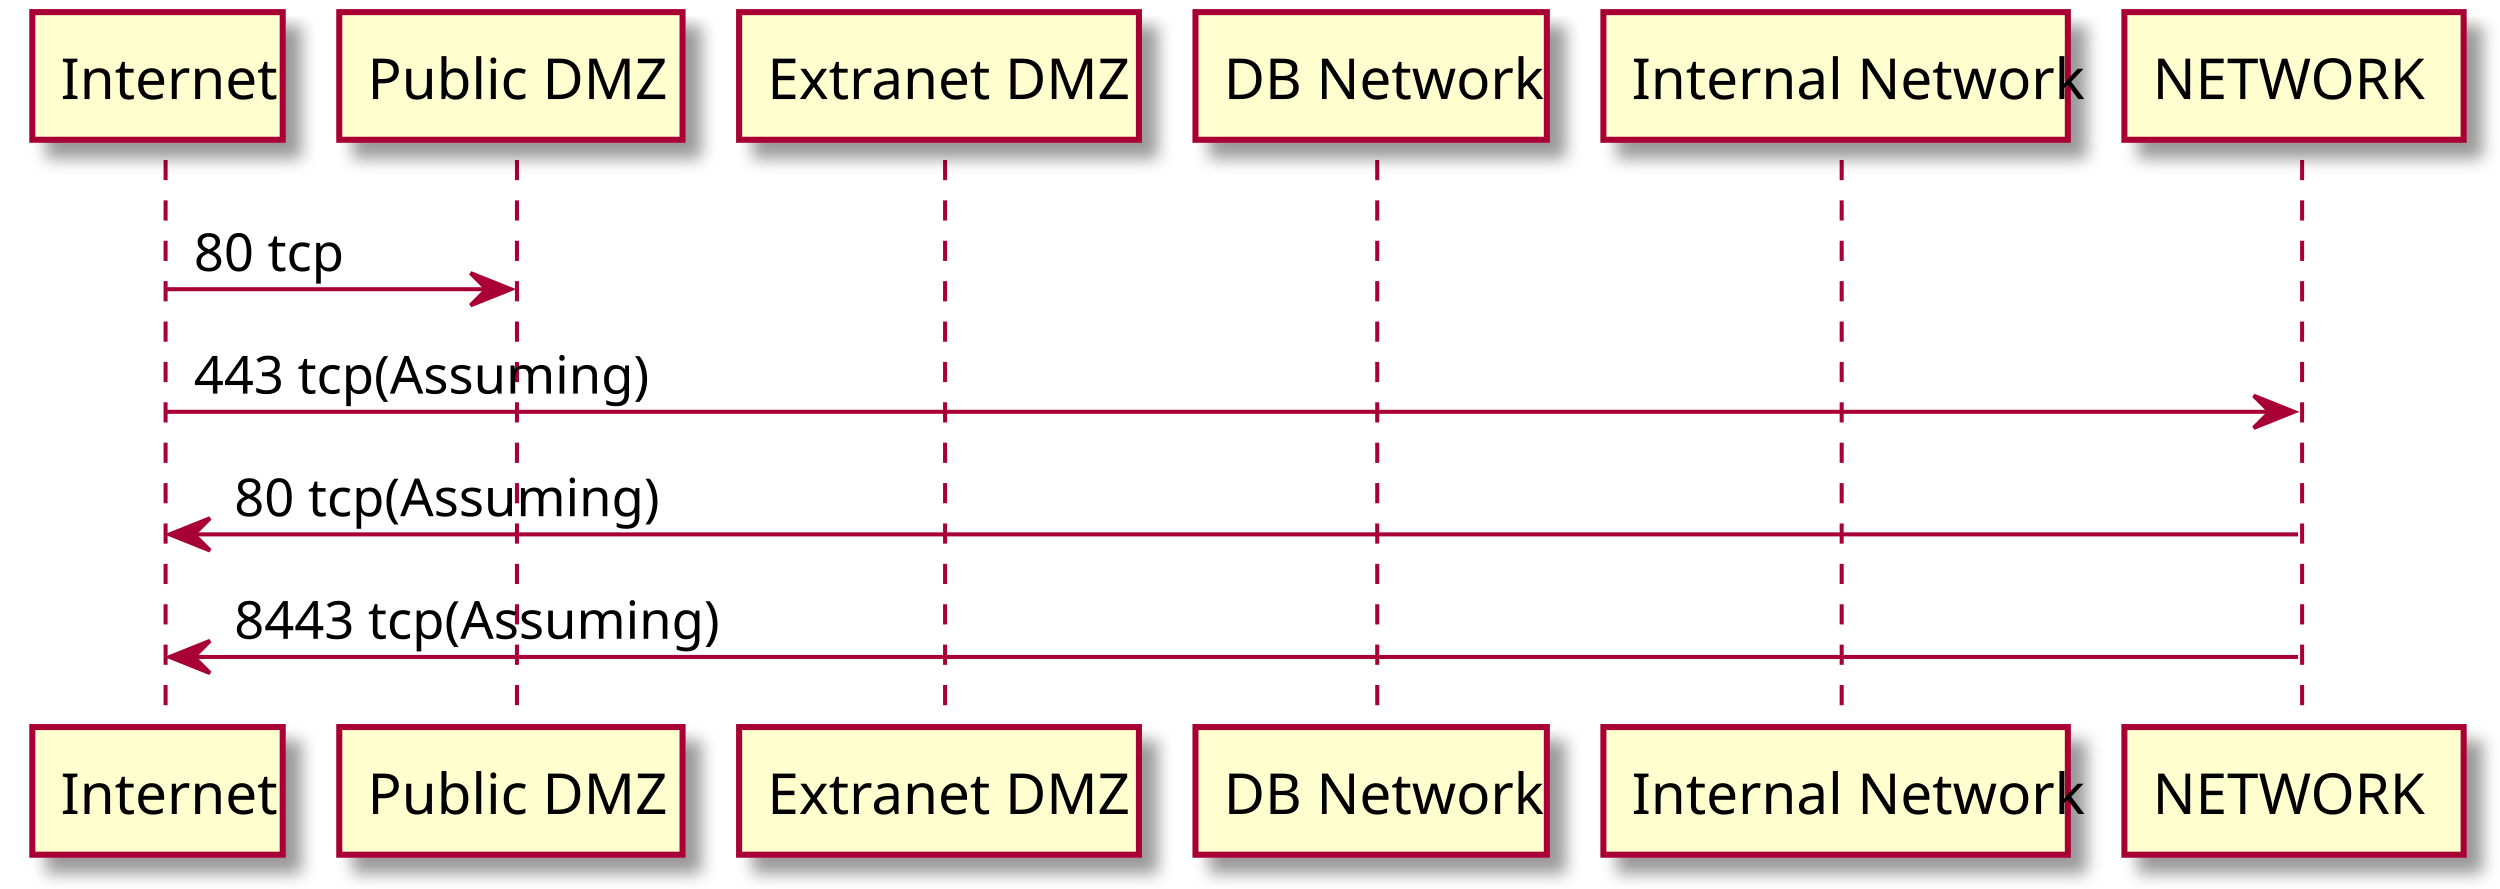
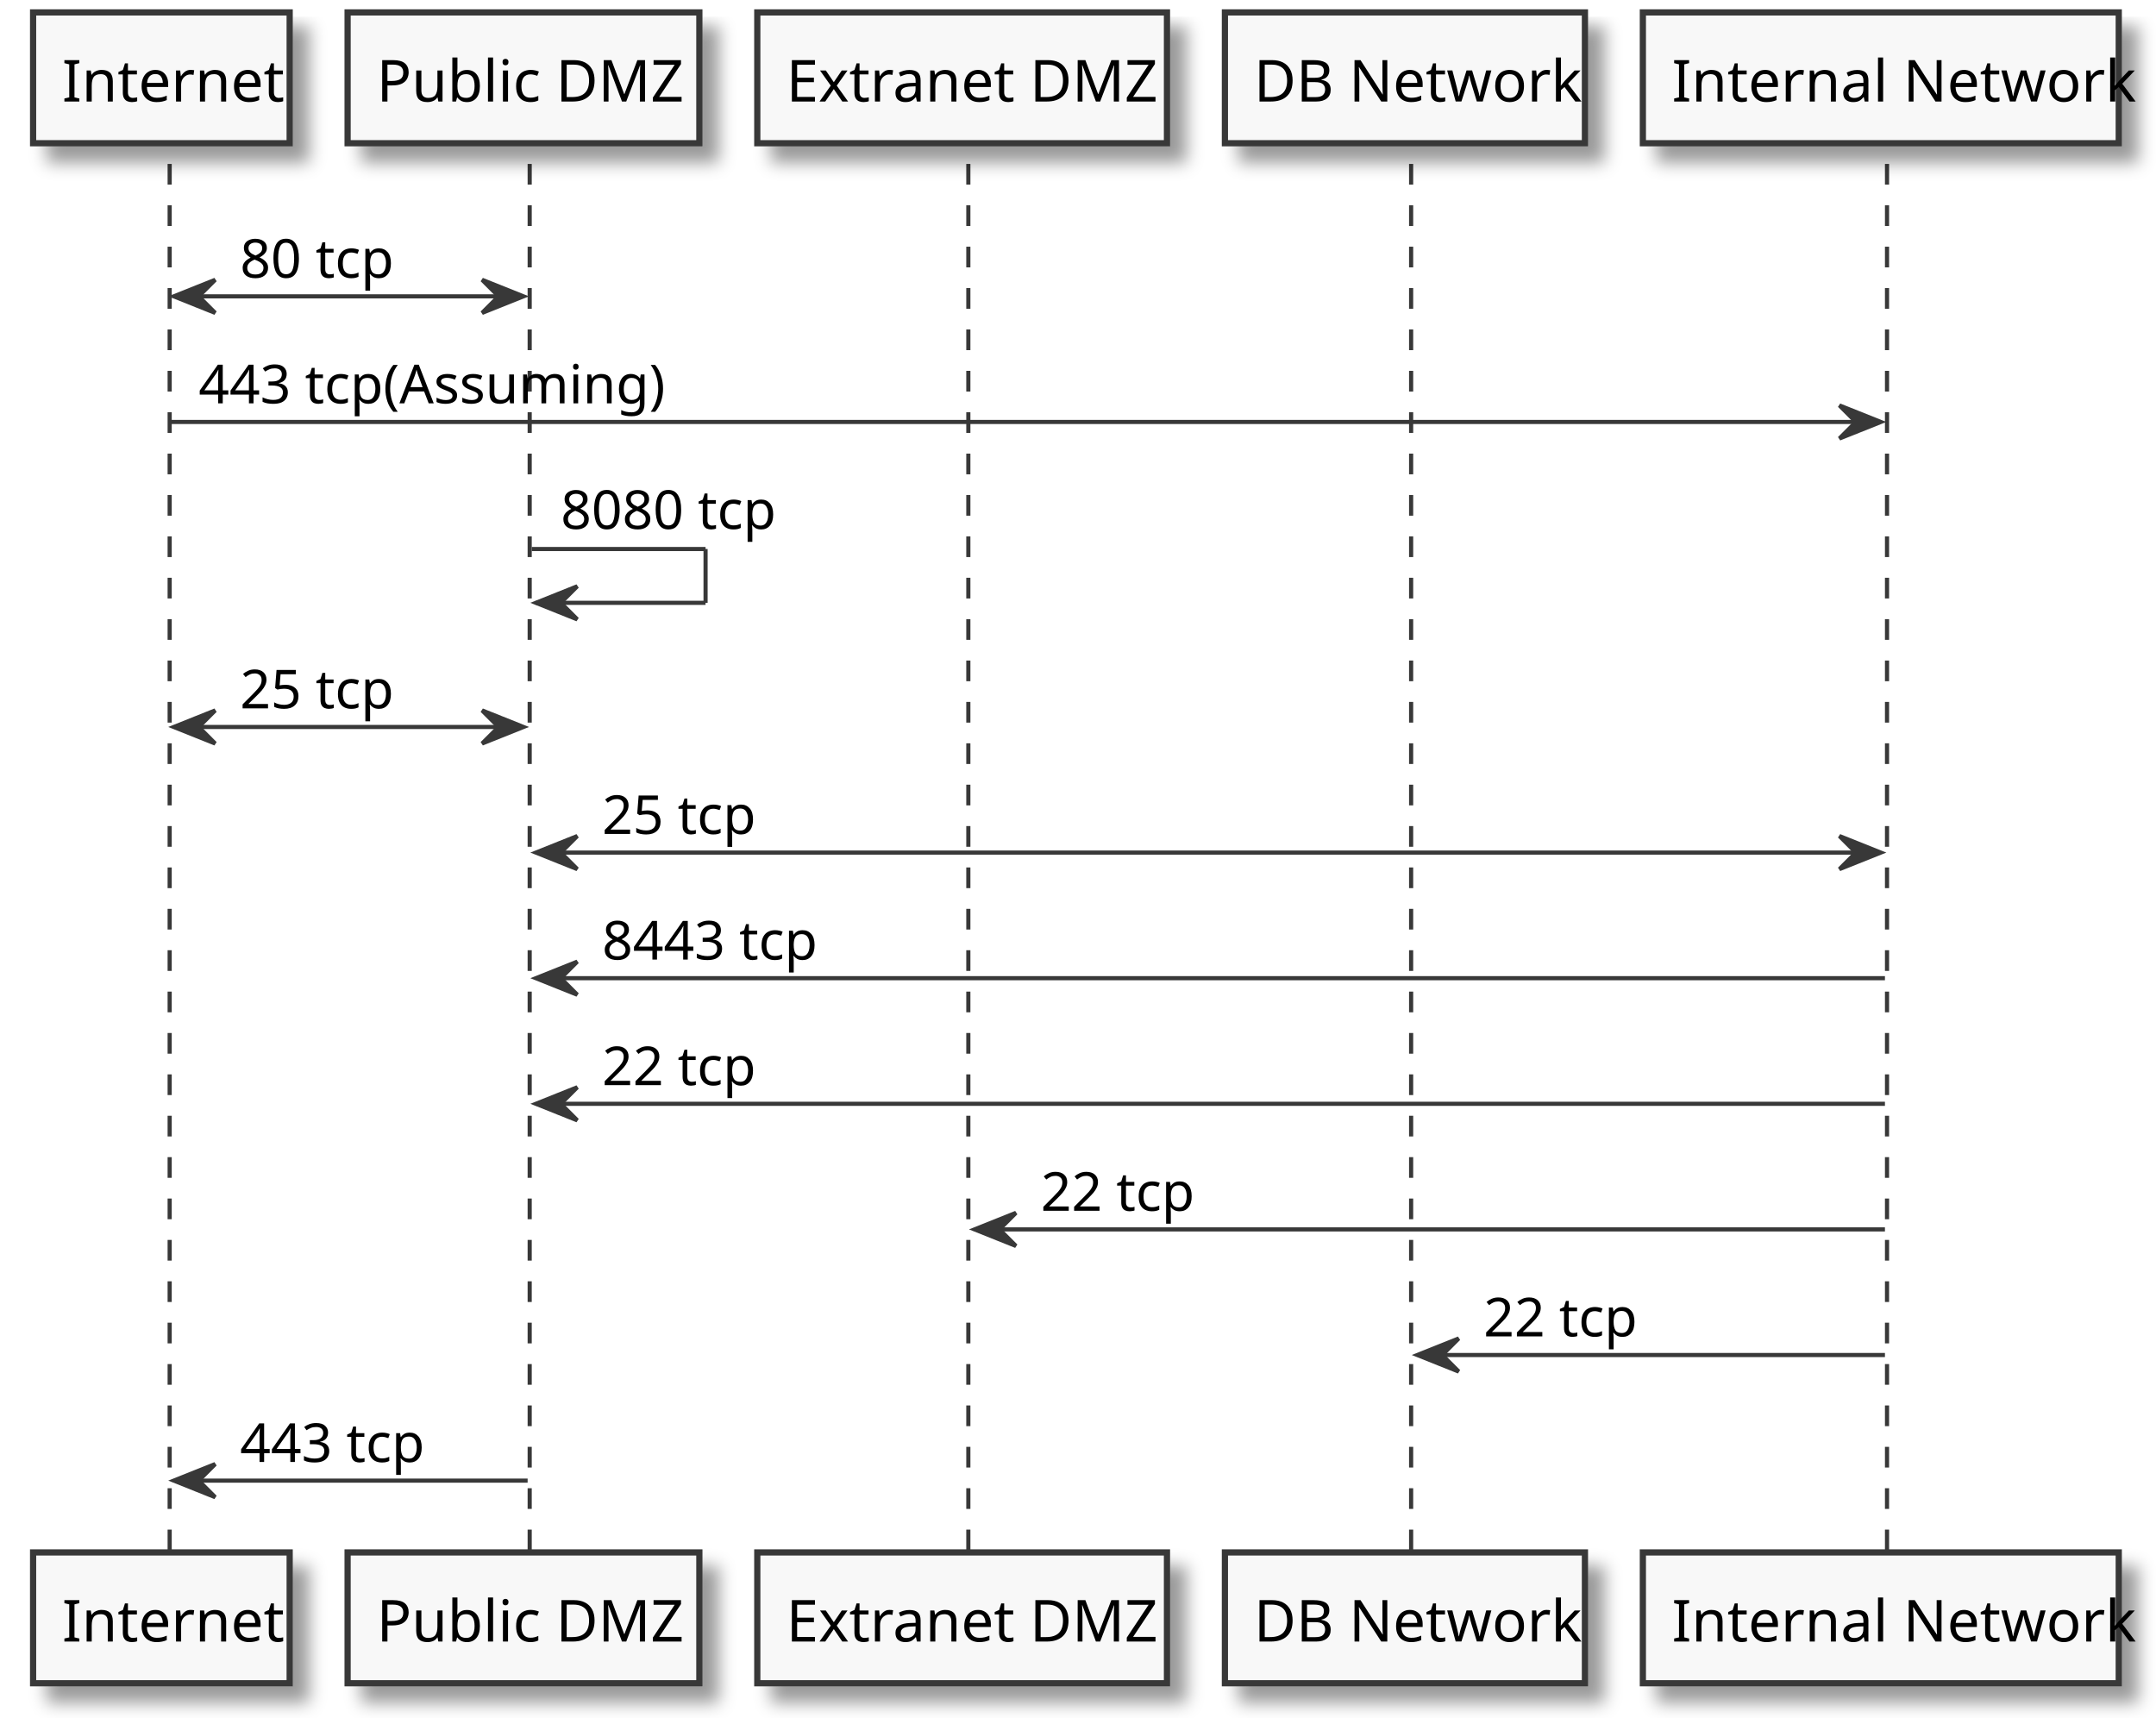
- <svg xmlns="http://www.w3.org/2000/svg" contentScriptType="application/ecmascript" contentStyleType="text/css" height="220px" preserveAspectRatio="none" style="width:619px;height:220px;" version="1.1" viewBox="0 0 619 220" width="619px" zoomAndPan="magnify">
+ <svg xmlns="http://www.w3.org/2000/svg" contentScriptType="application/ecmascript" contentStyleType="text/css" height="415px" preserveAspectRatio="none" style="width:521px;height:415px;" version="1.1" viewBox="0 0 521 415" width="521px" zoomAndPan="magnify">
  <defs>
-     <filter height="300%" id="fwnn02r" width="300%" x="-1" y="-1">
+     <filter height="300%" id="fshqoll" width="300%" x="-1" y="-1">
      <feGaussianBlur result="blurOut" stdDeviation="2.0" />
      <feColorMatrix in="blurOut" result="blurOut2" type="matrix" values="0 0 0 0 0 0 0 0 0 0 0 0 0 0 0 0 0 0 .4 0" />
      <feOffset dx="4.0" dy="4.0" in="blurOut2" result="blurOut3" />
      <feBlend in="SourceGraphic" in2="blurOut3" mode="normal" />
    </filter>
  </defs>
  <g>
-     <line style="stroke: #A80036; stroke-width: 1.0; stroke-dasharray: 5.0,5.0;" x1="41" x2="41" y1="39.609" y2="181.016" />
-     <line style="stroke: #A80036; stroke-width: 1.0; stroke-dasharray: 5.0,5.0;" x1="128" x2="128" y1="39.609" y2="181.016" />
-     <line style="stroke: #A80036; stroke-width: 1.0; stroke-dasharray: 5.0,5.0;" x1="234" x2="234" y1="39.609" y2="181.016" />
-     <line style="stroke: #A80036; stroke-width: 1.0; stroke-dasharray: 5.0,5.0;" x1="341" x2="341" y1="39.609" y2="181.016" />
-     <line style="stroke: #A80036; stroke-width: 1.0; stroke-dasharray: 5.0,5.0;" x1="456" x2="456" y1="39.609" y2="181.016" />
-     <line style="stroke: #A80036; stroke-width: 1.0; stroke-dasharray: 5.0,5.0;" x1="570" x2="570" y1="39.609" y2="181.016" />
-     <rect fill="#FEFECE" filter="url(#fwnn02r)" height="31.609" style="stroke: #A80036; stroke-width: 1.5;" width="62" x="8" y="3" />
+     <line style="stroke: #383838; stroke-width: 1.0; stroke-dasharray: 5.0,5.0;" x1="41" x2="41" y1="39.609" y2="376.125" />
+     <line style="stroke: #383838; stroke-width: 1.0; stroke-dasharray: 5.0,5.0;" x1="128" x2="128" y1="39.609" y2="376.125" />
+     <line style="stroke: #383838; stroke-width: 1.0; stroke-dasharray: 5.0,5.0;" x1="234" x2="234" y1="39.609" y2="376.125" />
+     <line style="stroke: #383838; stroke-width: 1.0; stroke-dasharray: 5.0,5.0;" x1="341" x2="341" y1="39.609" y2="376.125" />
+     <line style="stroke: #383838; stroke-width: 1.0; stroke-dasharray: 5.0,5.0;" x1="456" x2="456" y1="39.609" y2="376.125" />
+     <rect fill="#F8F8F8" filter="url(#fshqoll)" height="31.609" style="stroke: #383838; stroke-width: 1.5;" width="62" x="8" y="3" />
    <text fill="#000000" font-family="sans-serif" font-size="14" lengthAdjust="spacingAndGlyphs" textLength="48" x="15" y="24.533">Internet</text>
-     <rect fill="#FEFECE" filter="url(#fwnn02r)" height="31.609" style="stroke: #A80036; stroke-width: 1.5;" width="62" x="8" y="180.016" />
-     <text fill="#000000" font-family="sans-serif" font-size="14" lengthAdjust="spacingAndGlyphs" textLength="48" x="15" y="201.549">Internet</text>
-     <rect fill="#FEFECE" filter="url(#fwnn02r)" height="31.609" style="stroke: #A80036; stroke-width: 1.5;" width="85" x="84" y="3" />
+     <rect fill="#F8F8F8" filter="url(#fshqoll)" height="31.609" style="stroke: #383838; stroke-width: 1.5;" width="62" x="8" y="375.125" />
+     <text fill="#000000" font-family="sans-serif" font-size="14" lengthAdjust="spacingAndGlyphs" textLength="48" x="15" y="396.658">Internet</text>
+     <rect fill="#F8F8F8" filter="url(#fshqoll)" height="31.609" style="stroke: #383838; stroke-width: 1.5;" width="85" x="84" y="3" />
    <text fill="#000000" font-family="sans-serif" font-size="14" lengthAdjust="spacingAndGlyphs" textLength="71" x="91" y="24.533">Public DMZ</text>
-     <rect fill="#FEFECE" filter="url(#fwnn02r)" height="31.609" style="stroke: #A80036; stroke-width: 1.5;" width="85" x="84" y="180.016" />
-     <text fill="#000000" font-family="sans-serif" font-size="14" lengthAdjust="spacingAndGlyphs" textLength="71" x="91" y="201.549">Public DMZ</text>
-     <rect fill="#FEFECE" filter="url(#fwnn02r)" height="31.609" style="stroke: #A80036; stroke-width: 1.5;" width="99" x="183" y="3" />
+     <rect fill="#F8F8F8" filter="url(#fshqoll)" height="31.609" style="stroke: #383838; stroke-width: 1.5;" width="85" x="84" y="375.125" />
+     <text fill="#000000" font-family="sans-serif" font-size="14" lengthAdjust="spacingAndGlyphs" textLength="71" x="91" y="396.658">Public DMZ</text>
+     <rect fill="#F8F8F8" filter="url(#fshqoll)" height="31.609" style="stroke: #383838; stroke-width: 1.5;" width="99" x="183" y="3" />
    <text fill="#000000" font-family="sans-serif" font-size="14" lengthAdjust="spacingAndGlyphs" textLength="85" x="190" y="24.533">Extranet DMZ</text>
-     <rect fill="#FEFECE" filter="url(#fwnn02r)" height="31.609" style="stroke: #A80036; stroke-width: 1.5;" width="99" x="183" y="180.016" />
-     <text fill="#000000" font-family="sans-serif" font-size="14" lengthAdjust="spacingAndGlyphs" textLength="85" x="190" y="201.549">Extranet DMZ</text>
-     <rect fill="#FEFECE" filter="url(#fwnn02r)" height="31.609" style="stroke: #A80036; stroke-width: 1.5;" width="87" x="296" y="3" />
+     <rect fill="#F8F8F8" filter="url(#fshqoll)" height="31.609" style="stroke: #383838; stroke-width: 1.5;" width="99" x="183" y="375.125" />
+     <text fill="#000000" font-family="sans-serif" font-size="14" lengthAdjust="spacingAndGlyphs" textLength="85" x="190" y="396.658">Extranet DMZ</text>
+     <rect fill="#F8F8F8" filter="url(#fshqoll)" height="31.609" style="stroke: #383838; stroke-width: 1.5;" width="87" x="296" y="3" />
    <text fill="#000000" font-family="sans-serif" font-size="14" lengthAdjust="spacingAndGlyphs" textLength="73" x="303" y="24.533">DB Network</text>
-     <rect fill="#FEFECE" filter="url(#fwnn02r)" height="31.609" style="stroke: #A80036; stroke-width: 1.5;" width="87" x="296" y="180.016" />
-     <text fill="#000000" font-family="sans-serif" font-size="14" lengthAdjust="spacingAndGlyphs" textLength="73" x="303" y="201.549">DB Network</text>
-     <rect fill="#FEFECE" filter="url(#fwnn02r)" height="31.609" style="stroke: #A80036; stroke-width: 1.5;" width="115" x="397" y="3" />
+     <rect fill="#F8F8F8" filter="url(#fshqoll)" height="31.609" style="stroke: #383838; stroke-width: 1.5;" width="87" x="296" y="375.125" />
+     <text fill="#000000" font-family="sans-serif" font-size="14" lengthAdjust="spacingAndGlyphs" textLength="73" x="303" y="396.658">DB Network</text>
+     <rect fill="#F8F8F8" filter="url(#fshqoll)" height="31.609" style="stroke: #383838; stroke-width: 1.5;" width="115" x="397" y="3" />
    <text fill="#000000" font-family="sans-serif" font-size="14" lengthAdjust="spacingAndGlyphs" textLength="101" x="404" y="24.533">Internal Network</text>
-     <rect fill="#FEFECE" filter="url(#fwnn02r)" height="31.609" style="stroke: #A80036; stroke-width: 1.5;" width="115" x="397" y="180.016" />
-     <text fill="#000000" font-family="sans-serif" font-size="14" lengthAdjust="spacingAndGlyphs" textLength="101" x="404" y="201.549">Internal Network</text>
-     <rect fill="#FEFECE" filter="url(#fwnn02r)" height="31.609" style="stroke: #A80036; stroke-width: 1.5;" width="84" x="526" y="3" />
-     <text fill="#000000" font-family="sans-serif" font-size="14" lengthAdjust="spacingAndGlyphs" textLength="70" x="533" y="24.533">NETWORK</text>
-     <rect fill="#FEFECE" filter="url(#fwnn02r)" height="31.609" style="stroke: #A80036; stroke-width: 1.5;" width="84" x="526" y="180.016" />
-     <text fill="#000000" font-family="sans-serif" font-size="14" lengthAdjust="spacingAndGlyphs" textLength="70" x="533" y="201.549">NETWORK</text>
-     <polygon fill="#A80036" points="116.5,67.609,126.5,71.609,116.5,75.609,120.5,71.609" style="stroke: #A80036; stroke-width: 1.0;" />
-     <line style="stroke: #A80036; stroke-width: 1.0;" x1="41" x2="122.5" y1="71.609" y2="71.609" />
-     <text fill="#000000" font-family="sans-serif" font-size="13" lengthAdjust="spacingAndGlyphs" textLength="36" x="48" y="67.105">80 tcp</text>
-     <polygon fill="#A80036" points="558,97.961,568,101.961,558,105.961,562,101.961" style="stroke: #A80036; stroke-width: 1.0;" />
-     <line style="stroke: #A80036; stroke-width: 1.0;" x1="41" x2="564" y1="101.961" y2="101.961" />
+     <rect fill="#F8F8F8" filter="url(#fshqoll)" height="31.609" style="stroke: #383838; stroke-width: 1.5;" width="115" x="397" y="375.125" />
+     <text fill="#000000" font-family="sans-serif" font-size="14" lengthAdjust="spacingAndGlyphs" textLength="101" x="404" y="396.658">Internal Network</text>
+     <polygon fill="#383838" points="52,67.609,42,71.609,52,75.609,48,71.609" style="stroke: #383838; stroke-width: 1.0;" />
+     <polygon fill="#383838" points="116.5,67.609,126.5,71.609,116.5,75.609,120.5,71.609" style="stroke: #383838; stroke-width: 1.0;" />
+     <line style="stroke: #383838; stroke-width: 1.0;" x1="46" x2="122.5" y1="71.609" y2="71.609" />
+     <text fill="#000000" font-family="sans-serif" font-size="13" lengthAdjust="spacingAndGlyphs" textLength="36" x="58" y="67.105">80 tcp</text>
+     <polygon fill="#383838" points="444.5,97.961,454.5,101.961,444.5,105.961,448.5,101.961" style="stroke: #383838; stroke-width: 1.0;" />
+     <line style="stroke: #383838; stroke-width: 1.0;" x1="41" x2="450.5" y1="101.961" y2="101.961" />
    <text fill="#000000" font-family="sans-serif" font-size="13" lengthAdjust="spacingAndGlyphs" textLength="109" x="48" y="97.456">443 tcp(Assuming)</text>
-     <polygon fill="#A80036" points="52,128.312,42,132.312,52,136.312,48,132.312" style="stroke: #A80036; stroke-width: 1.0;" />
-     <line style="stroke: #A80036; stroke-width: 1.0;" x1="46" x2="569" y1="132.312" y2="132.312" />
-     <text fill="#000000" font-family="sans-serif" font-size="13" lengthAdjust="spacingAndGlyphs" textLength="102" x="58" y="127.808">80 tcp(Assuming)</text>
-     <polygon fill="#A80036" points="52,158.664,42,162.664,52,166.664,48,162.664" style="stroke: #A80036; stroke-width: 1.0;" />
-     <line style="stroke: #A80036; stroke-width: 1.0;" x1="46" x2="569" y1="162.664" y2="162.664" />
-     <text fill="#000000" font-family="sans-serif" font-size="13" lengthAdjust="spacingAndGlyphs" textLength="116" x="58" y="158.159">8443 tcp(Assuming)</text>
+     <line style="stroke: #383838; stroke-width: 1.0;" x1="128.5" x2="170.5" y1="132.664" y2="132.664" />
+     <line style="stroke: #383838; stroke-width: 1.0;" x1="170.5" x2="170.5" y1="132.664" y2="145.664" />
+     <line style="stroke: #383838; stroke-width: 1.0;" x1="129.5" x2="170.5" y1="145.664" y2="145.664" />
+     <polygon fill="#383838" points="139.5,141.664,129.5,145.664,139.5,149.664,135.5,145.664" style="stroke: #383838; stroke-width: 1.0;" />
+     <text fill="#000000" font-family="sans-serif" font-size="13" lengthAdjust="spacingAndGlyphs" textLength="50" x="135.5" y="127.808">8080 tcp</text>
+     <polygon fill="#383838" points="52,171.664,42,175.664,52,179.664,48,175.664" style="stroke: #383838; stroke-width: 1.0;" />
+     <polygon fill="#383838" points="116.5,171.664,126.5,175.664,116.5,179.664,120.5,175.664" style="stroke: #383838; stroke-width: 1.0;" />
+     <line style="stroke: #383838; stroke-width: 1.0;" x1="46" x2="122.5" y1="175.664" y2="175.664" />
+     <text fill="#000000" font-family="sans-serif" font-size="13" lengthAdjust="spacingAndGlyphs" textLength="36" x="58" y="171.159">25 tcp</text>
+     <polygon fill="#383838" points="139.5,202.016,129.5,206.016,139.5,210.016,135.5,206.016" style="stroke: #383838; stroke-width: 1.0;" />
+     <polygon fill="#383838" points="444.5,202.016,454.5,206.016,444.5,210.016,448.5,206.016" style="stroke: #383838; stroke-width: 1.0;" />
+     <line style="stroke: #383838; stroke-width: 1.0;" x1="133.5" x2="450.5" y1="206.016" y2="206.016" />
+     <text fill="#000000" font-family="sans-serif" font-size="13" lengthAdjust="spacingAndGlyphs" textLength="36" x="145.5" y="201.511">25 tcp</text>
+     <polygon fill="#383838" points="139.5,232.367,129.5,236.367,139.5,240.367,135.5,236.367" style="stroke: #383838; stroke-width: 1.0;" />
+     <line style="stroke: #383838; stroke-width: 1.0;" x1="133.5" x2="455.5" y1="236.367" y2="236.367" />
+     <text fill="#000000" font-family="sans-serif" font-size="13" lengthAdjust="spacingAndGlyphs" textLength="50" x="145.5" y="231.862">8443 tcp</text>
+     <polygon fill="#383838" points="139.5,262.719,129.5,266.719,139.5,270.719,135.5,266.719" style="stroke: #383838; stroke-width: 1.0;" />
+     <line style="stroke: #383838; stroke-width: 1.0;" x1="133.5" x2="455.5" y1="266.719" y2="266.719" />
+     <text fill="#000000" font-family="sans-serif" font-size="13" lengthAdjust="spacingAndGlyphs" textLength="36" x="145.5" y="262.214">22 tcp</text>
+     <polygon fill="#383838" points="245.5,293.07,235.5,297.07,245.5,301.07,241.5,297.07" style="stroke: #383838; stroke-width: 1.0;" />
+     <line style="stroke: #383838; stroke-width: 1.0;" x1="239.5" x2="455.5" y1="297.07" y2="297.07" />
+     <text fill="#000000" font-family="sans-serif" font-size="13" lengthAdjust="spacingAndGlyphs" textLength="36" x="251.5" y="292.565">22 tcp</text>
+     <polygon fill="#383838" points="352.5,323.422,342.5,327.422,352.5,331.422,348.5,327.422" style="stroke: #383838; stroke-width: 1.0;" />
+     <line style="stroke: #383838; stroke-width: 1.0;" x1="346.5" x2="455.5" y1="327.422" y2="327.422" />
+     <text fill="#000000" font-family="sans-serif" font-size="13" lengthAdjust="spacingAndGlyphs" textLength="36" x="358.5" y="322.917">22 tcp</text>
+     <polygon fill="#383838" points="52,353.773,42,357.773,52,361.773,48,357.773" style="stroke: #383838; stroke-width: 1.0;" />
+     <line style="stroke: #383838; stroke-width: 1.0;" x1="46" x2="127.5" y1="357.773" y2="357.773" />
+     <text fill="#000000" font-family="sans-serif" font-size="13" lengthAdjust="spacingAndGlyphs" textLength="43" x="58" y="353.269">443 tcp</text>
  </g>
</svg>
